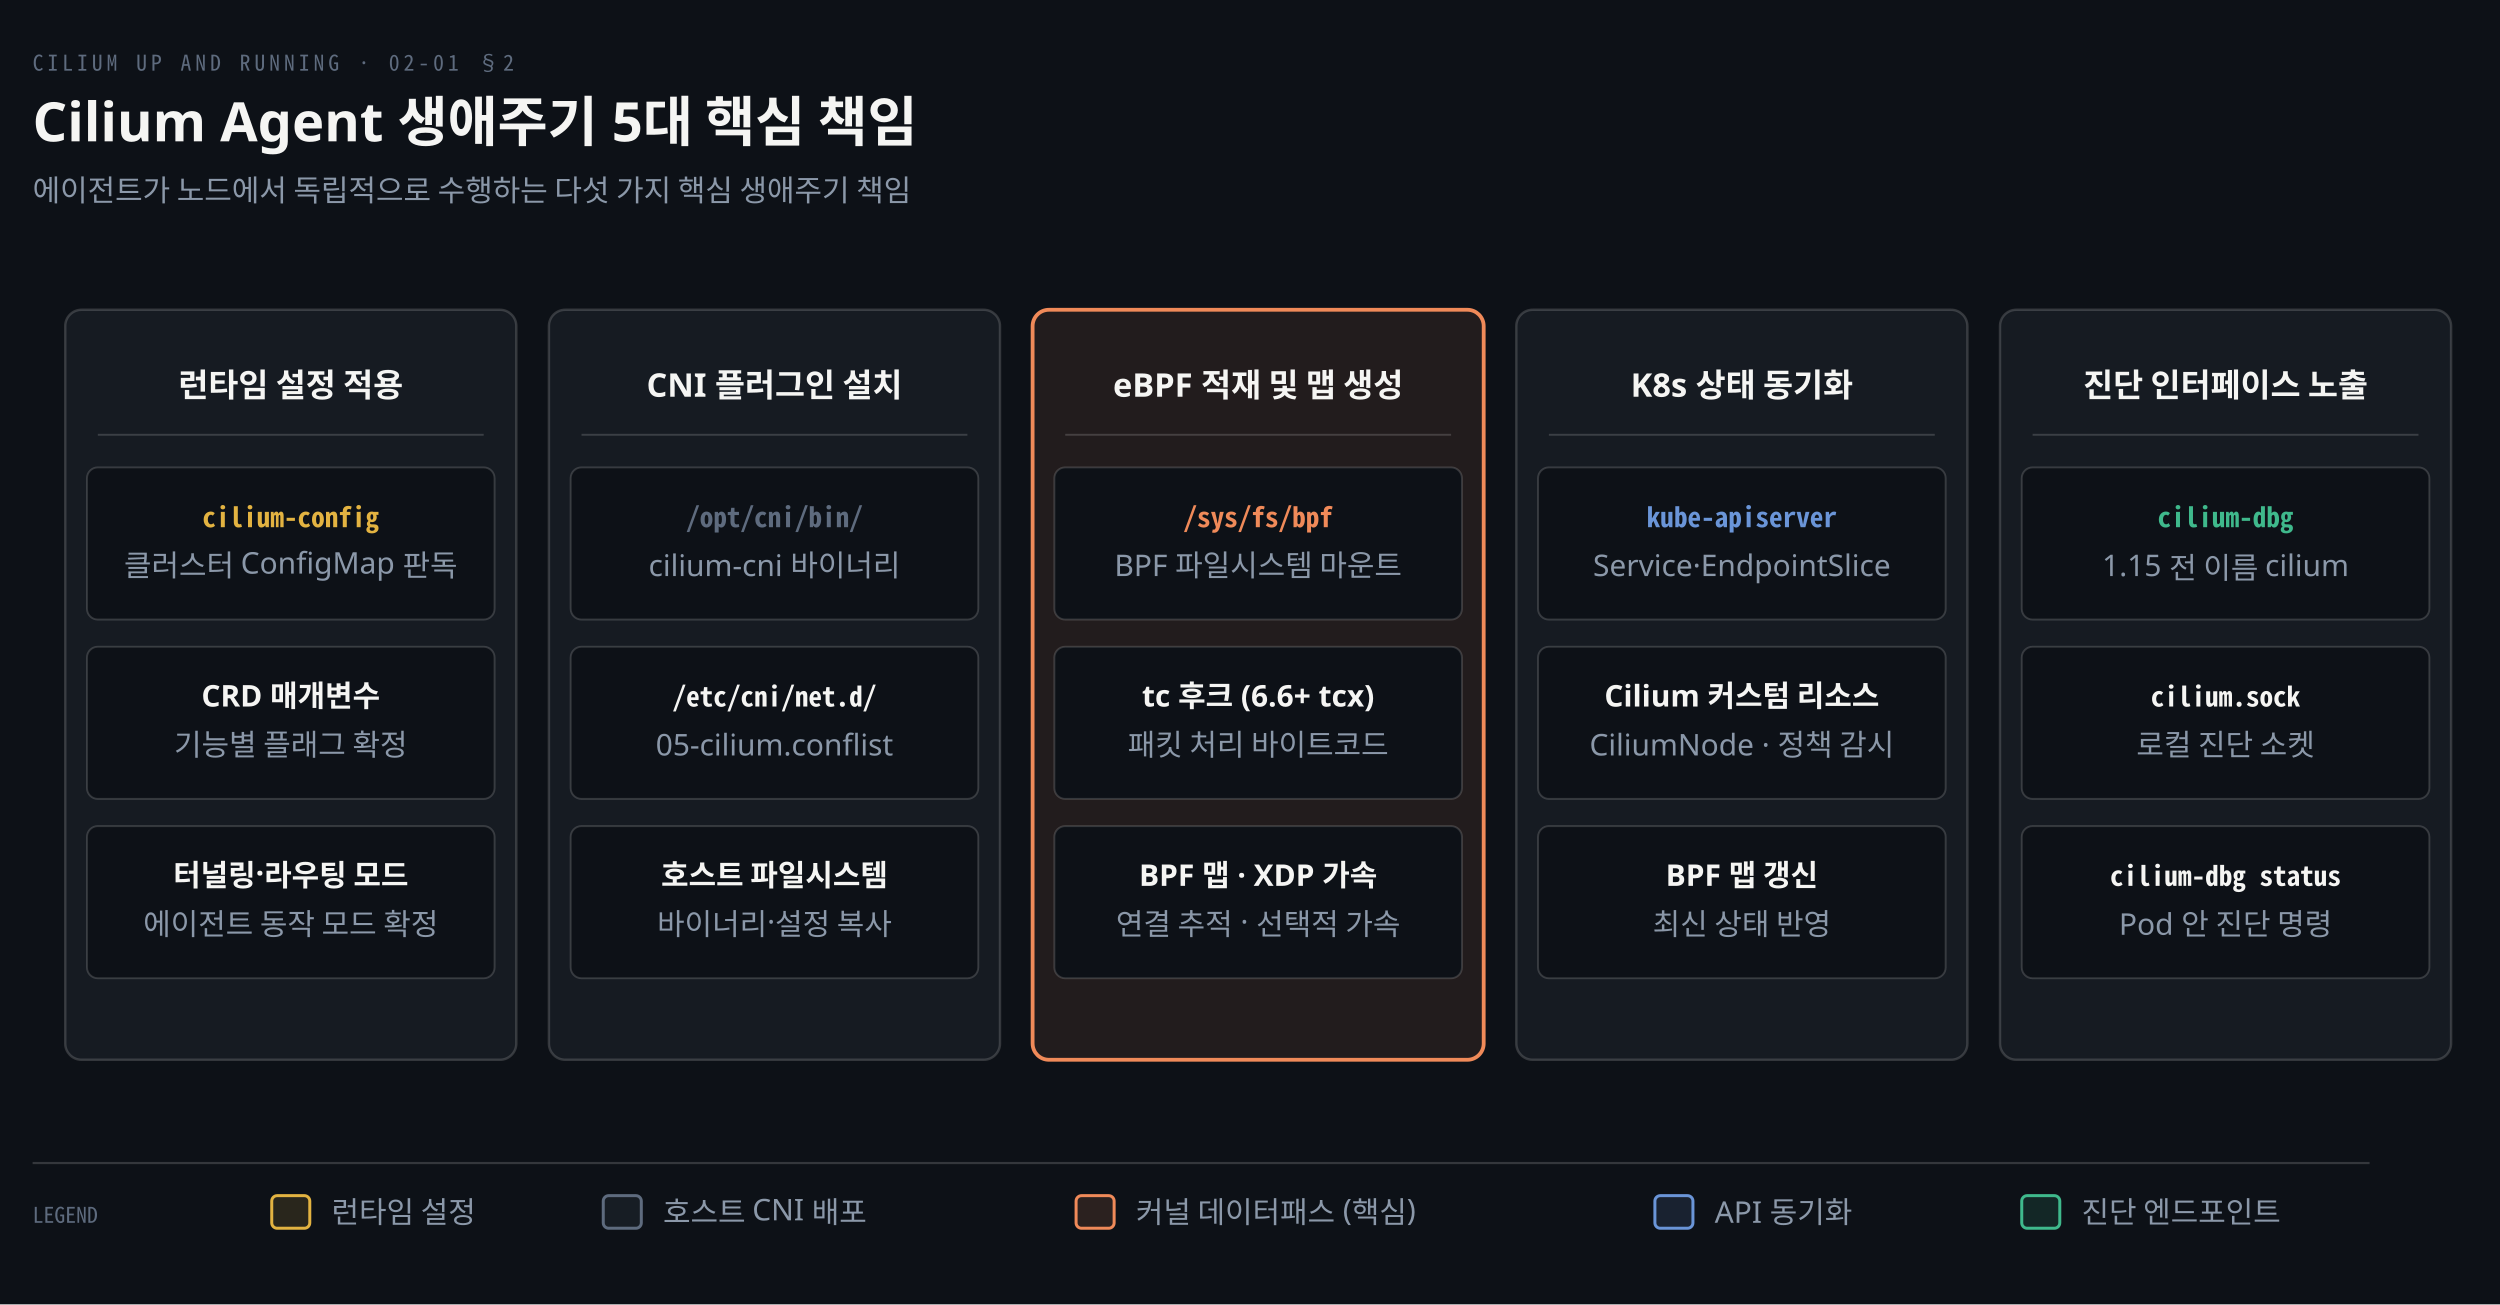
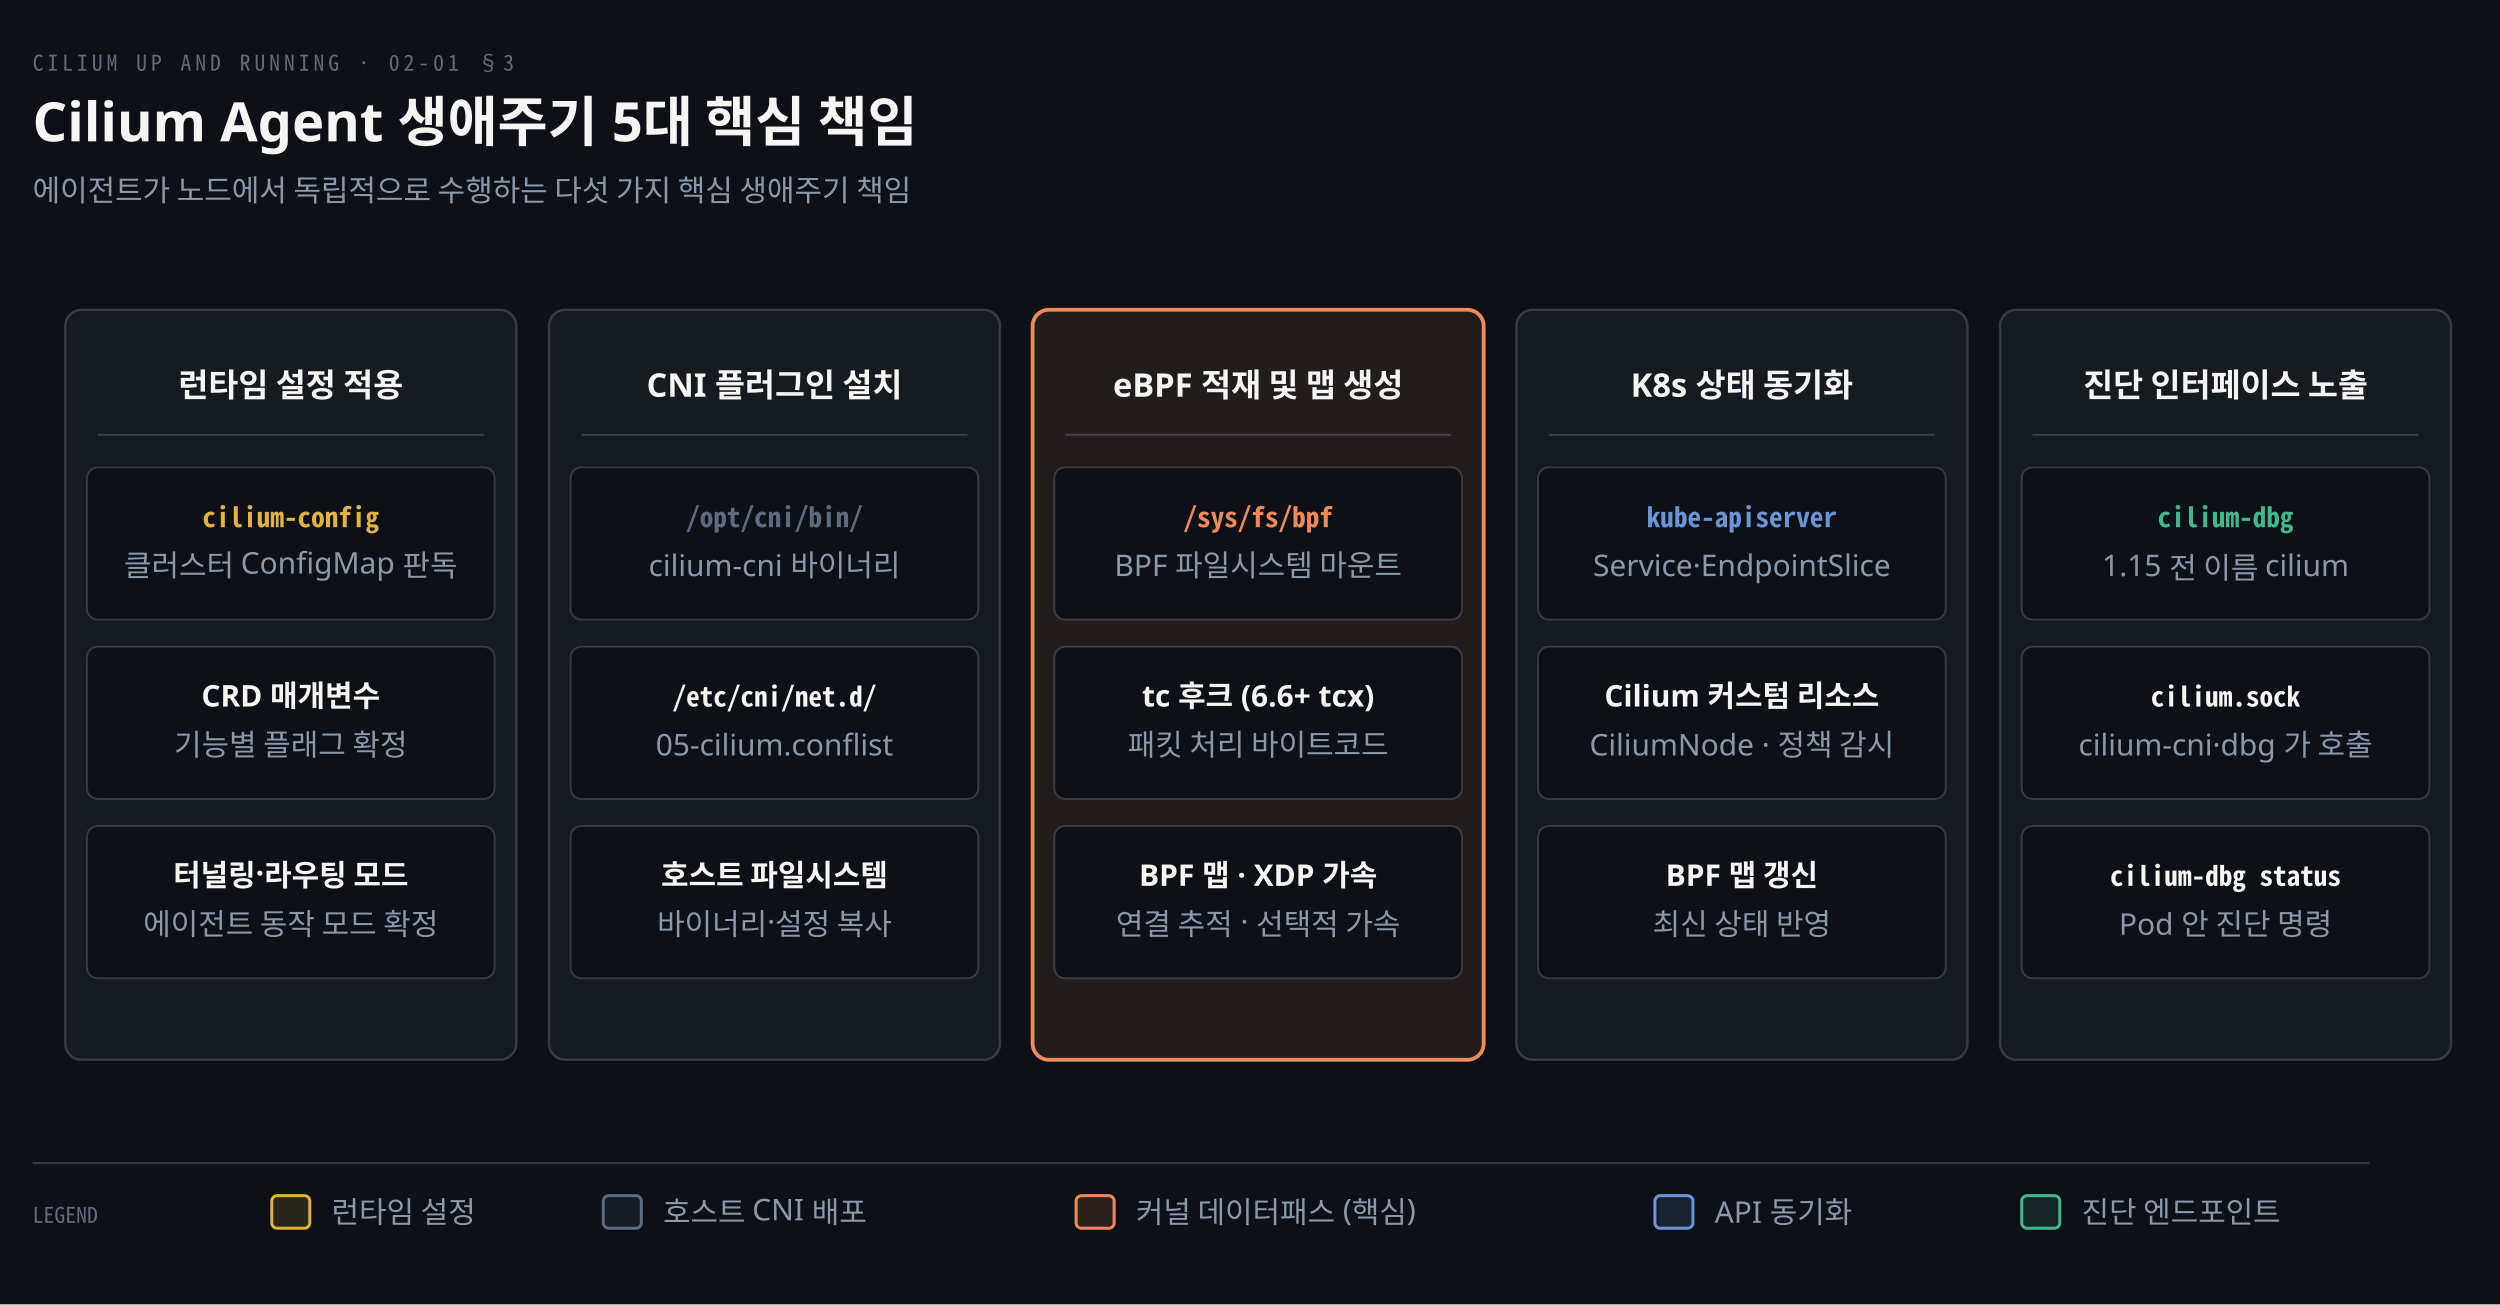
<svg xmlns="http://www.w3.org/2000/svg" viewBox="0 0 920 480" width="100%" role="img" aria-labelledby="dt dd">
  <defs>
    <marker id="ar" viewBox="0 0 8 8" refX="7" refY="4" markerWidth="6.5" markerHeight="6.5" orient="auto">
      <path d="M0 0 L8 4 L0 8 z" fill="#8B98A9" />
    </marker>
    <marker id="ok" viewBox="0 0 8 8" refX="7" refY="4" markerWidth="6.5" markerHeight="6.5" orient="auto">
      <path d="M0 0 L8 4 L0 8 z" fill="#3FB98C" />
    </marker>
    <marker id="warn" viewBox="0 0 8 8" refX="7" refY="4" markerWidth="6.5" markerHeight="6.5" orient="auto">
      <path d="M0 0 L8 4 L0 8 z" fill="#E3B341" />
    </marker>
    <marker id="bad" viewBox="0 0 8 8" refX="7" refY="4" markerWidth="6.5" markerHeight="6.5" orient="auto">
      <path d="M0 0 L8 4 L0 8 z" fill="#F0616D" />
    </marker>
    <marker id="info" viewBox="0 0 8 8" refX="7" refY="4" markerWidth="6.5" markerHeight="6.5" orient="auto">
      <path d="M0 0 L8 4 L0 8 z" fill="#6A95D8" />
    </marker>
    <marker id="acc" viewBox="0 0 8 8" refX="7" refY="4" markerWidth="6.5" markerHeight="6.5" orient="auto">
      <path d="M0 0 L8 4 L0 8 z" fill="#F08A59" />
    </marker>
    <marker id="soft" viewBox="0 0 8 8" refX="7" refY="4" markerWidth="6.5" markerHeight="6.5" orient="auto">
      <path d="M0 0 L8 4 L0 8 z" fill="#5E6B7E" />
    </marker>
  </defs>
  <rect width="920" height="480" fill="#0D1117" />
-   <text x="12" y="26" font-family="'Geist Mono','Noto Sans Mono CJK KR',monospace" font-size="8" letter-spacing="0.18em" fill="#5E6B7E">CILIUM UP AND RUNNING · 02-01 §2</text>
+   <text x="12" y="26" font-family="'Geist Mono','Noto Sans Mono CJK KR',monospace" font-size="8" letter-spacing="0.18em" fill="#5E6B7E">CILIUM UP AND RUNNING · 02-01 §3</text>
  <text x="12" y="52" font-family="'Geist','Apple SD Gothic Neo','Noto Sans KR','Malgun Gothic',sans-serif" font-size="20" font-weight="600" fill="#F5F5F3">Cilium Agent 생애주기 5대 핵심 책임</text>
  <text x="12" y="74" font-family="'Geist','Apple SD Gothic Neo','Noto Sans KR','Malgun Gothic',sans-serif" font-size="11" fill="#8B98A9">에이전트가 노드에서 독립적으로 수행하는 다섯 가지 핵심 생애주기 책임</text>
  <rect x="24" y="114" width="166" height="276" rx="6" fill="#161B22" stroke="rgba(191,192,192,0.22)" stroke-width="0.9" />
  <text x="107.0" y="146" text-anchor="middle" font-family="'Geist','Apple SD Gothic Neo','Noto Sans KR','Malgun Gothic',sans-serif" font-size="12" font-weight="600" fill="#F5F5F3">런타임 설정 적용</text>
  <line x1="36" y1="160" x2="178" y2="160" stroke="rgba(191,192,192,0.22)" stroke-width="0.7" />
  <rect x="32" y="172" width="150" height="56" rx="4" fill="#0D1117" stroke="rgba(191,192,192,0.22)" stroke-width="0.7" />
  <text x="107.0" y="194" text-anchor="middle" font-family="'Geist Mono','Noto Sans Mono CJK KR',monospace" font-size="10" font-weight="600" fill="#E3B341">cilium-config</text>
  <text x="107.0" y="212" text-anchor="middle" font-family="'Geist','Apple SD Gothic Neo','Noto Sans KR','Malgun Gothic',sans-serif" font-size="11" font-weight="400" fill="#8B98A9">클러스터 ConfigMap 판독</text>
  <rect x="32" y="238" width="150" height="56" rx="4" fill="#0D1117" stroke="rgba(191,192,192,0.22)" stroke-width="0.7" />
  <text x="107.0" y="260" text-anchor="middle" font-family="'Geist','Apple SD Gothic Neo','Noto Sans KR','Malgun Gothic',sans-serif" font-size="11" font-weight="600" fill="#F5F5F3">CRD 매개변수</text>
  <text x="107.0" y="278" text-anchor="middle" font-family="'Geist','Apple SD Gothic Neo','Noto Sans KR','Malgun Gothic',sans-serif" font-size="11" font-weight="400" fill="#8B98A9">기능별 플래그 확정</text>
  <rect x="32" y="304" width="150" height="56" rx="4" fill="#0D1117" stroke="rgba(191,192,192,0.22)" stroke-width="0.7" />
  <text x="107.0" y="326" text-anchor="middle" font-family="'Geist','Apple SD Gothic Neo','Noto Sans KR','Malgun Gothic',sans-serif" font-size="11" font-weight="600" fill="#F5F5F3">터널링·라우팅 모드</text>
  <text x="107.0" y="344" text-anchor="middle" font-family="'Geist','Apple SD Gothic Neo','Noto Sans KR','Malgun Gothic',sans-serif" font-size="11" font-weight="400" fill="#8B98A9">에이전트 동작 모드 확정</text>
  <rect x="202" y="114" width="166" height="276" rx="6" fill="#161B22" stroke="rgba(191,192,192,0.22)" stroke-width="0.9" />
  <text x="285.0" y="146" text-anchor="middle" font-family="'Geist','Apple SD Gothic Neo','Noto Sans KR','Malgun Gothic',sans-serif" font-size="12" font-weight="600" fill="#F5F5F3">CNI 플러그인 설치</text>
  <line x1="214" y1="160" x2="356" y2="160" stroke="rgba(191,192,192,0.22)" stroke-width="0.7" />
  <rect x="210" y="172" width="150" height="56" rx="4" fill="#0D1117" stroke="rgba(191,192,192,0.22)" stroke-width="0.7" />
  <text x="285.0" y="194" text-anchor="middle" font-family="'Geist Mono','Noto Sans Mono CJK KR',monospace" font-size="10" font-weight="600" fill="#5E6B7E">/opt/cni/bin/</text>
  <text x="285.0" y="212" text-anchor="middle" font-family="'Geist','Apple SD Gothic Neo','Noto Sans KR','Malgun Gothic',sans-serif" font-size="11" font-weight="400" fill="#8B98A9">cilium-cni 바이너리</text>
  <rect x="210" y="238" width="150" height="56" rx="4" fill="#0D1117" stroke="rgba(191,192,192,0.22)" stroke-width="0.7" />
  <text x="285.0" y="260" text-anchor="middle" font-family="'Geist Mono','Noto Sans Mono CJK KR',monospace" font-size="10" font-weight="600" fill="#F5F5F3">/etc/cni/net.d/</text>
  <text x="285.0" y="278" text-anchor="middle" font-family="'Geist','Apple SD Gothic Neo','Noto Sans KR','Malgun Gothic',sans-serif" font-size="11" font-weight="400" fill="#8B98A9">05-cilium.conflist</text>
  <rect x="210" y="304" width="150" height="56" rx="4" fill="#0D1117" stroke="rgba(191,192,192,0.22)" stroke-width="0.7" />
  <text x="285.0" y="326" text-anchor="middle" font-family="'Geist','Apple SD Gothic Neo','Noto Sans KR','Malgun Gothic',sans-serif" font-size="11" font-weight="600" fill="#F5F5F3">호스트 파일시스템</text>
  <text x="285.0" y="344" text-anchor="middle" font-family="'Geist','Apple SD Gothic Neo','Noto Sans KR','Malgun Gothic',sans-serif" font-size="11" font-weight="400" fill="#8B98A9">바이너리·설정 복사</text>
  <rect x="380" y="114" width="166" height="276" rx="6" fill="#F08A5918" stroke="#F08A59" stroke-width="1.4" />
  <text x="463.0" y="146" text-anchor="middle" font-family="'Geist','Apple SD Gothic Neo','Noto Sans KR','Malgun Gothic',sans-serif" font-size="12" font-weight="600" fill="#F5F5F3">eBPF 적재 및 맵 생성</text>
  <line x1="392" y1="160" x2="534" y2="160" stroke="rgba(191,192,192,0.22)" stroke-width="0.7" />
  <rect x="388" y="172" width="150" height="56" rx="4" fill="#0D1117" stroke="rgba(191,192,192,0.22)" stroke-width="0.7" />
  <text x="463.0" y="194" text-anchor="middle" font-family="'Geist Mono','Noto Sans Mono CJK KR',monospace" font-size="10" font-weight="600" fill="#F08A59">/sys/fs/bpf</text>
  <text x="463.0" y="212" text-anchor="middle" font-family="'Geist','Apple SD Gothic Neo','Noto Sans KR','Malgun Gothic',sans-serif" font-size="11" font-weight="400" fill="#8B98A9">BPF 파일시스템 마운트</text>
  <rect x="388" y="238" width="150" height="56" rx="4" fill="#0D1117" stroke="rgba(191,192,192,0.22)" stroke-width="0.7" />
  <text x="463.0" y="260" text-anchor="middle" font-family="'Geist','Apple SD Gothic Neo','Noto Sans KR','Malgun Gothic',sans-serif" font-size="11" font-weight="600" fill="#F5F5F3">tc 후크 (6.6+ tcx)</text>
  <text x="463.0" y="278" text-anchor="middle" font-family="'Geist','Apple SD Gothic Neo','Noto Sans KR','Malgun Gothic',sans-serif" font-size="11" font-weight="400" fill="#8B98A9">패킷 처리 바이트코드</text>
  <rect x="388" y="304" width="150" height="56" rx="4" fill="#0D1117" stroke="rgba(191,192,192,0.22)" stroke-width="0.7" />
  <text x="463.0" y="326" text-anchor="middle" font-family="'Geist','Apple SD Gothic Neo','Noto Sans KR','Malgun Gothic',sans-serif" font-size="11" font-weight="600" fill="#F5F5F3">BPF 맵 · XDP 가속</text>
  <text x="463.0" y="344" text-anchor="middle" font-family="'Geist','Apple SD Gothic Neo','Noto Sans KR','Malgun Gothic',sans-serif" font-size="11" font-weight="400" fill="#8B98A9">연결 추적 · 선택적 가속</text>
  <rect x="558" y="114" width="166" height="276" rx="6" fill="#161B22" stroke="rgba(191,192,192,0.22)" stroke-width="0.9" />
  <text x="641.0" y="146" text-anchor="middle" font-family="'Geist','Apple SD Gothic Neo','Noto Sans KR','Malgun Gothic',sans-serif" font-size="12" font-weight="600" fill="#F5F5F3">K8s 상태 동기화</text>
  <line x1="570" y1="160" x2="712" y2="160" stroke="rgba(191,192,192,0.22)" stroke-width="0.7" />
  <rect x="566" y="172" width="150" height="56" rx="4" fill="#0D1117" stroke="rgba(191,192,192,0.22)" stroke-width="0.7" />
  <text x="641.0" y="194" text-anchor="middle" font-family="'Geist Mono','Noto Sans Mono CJK KR',monospace" font-size="10" font-weight="600" fill="#6A95D8">kube-apiserver</text>
  <text x="641.0" y="212" text-anchor="middle" font-family="'Geist','Apple SD Gothic Neo','Noto Sans KR','Malgun Gothic',sans-serif" font-size="11" font-weight="400" fill="#8B98A9">Service·EndpointSlice</text>
  <rect x="566" y="238" width="150" height="56" rx="4" fill="#0D1117" stroke="rgba(191,192,192,0.22)" stroke-width="0.7" />
  <text x="641.0" y="260" text-anchor="middle" font-family="'Geist','Apple SD Gothic Neo','Noto Sans KR','Malgun Gothic',sans-serif" font-size="11" font-weight="600" fill="#F5F5F3">Cilium 커스텀 리소스</text>
  <text x="641.0" y="278" text-anchor="middle" font-family="'Geist','Apple SD Gothic Neo','Noto Sans KR','Malgun Gothic',sans-serif" font-size="11" font-weight="400" fill="#8B98A9">CiliumNode · 정책 감시</text>
  <rect x="566" y="304" width="150" height="56" rx="4" fill="#0D1117" stroke="rgba(191,192,192,0.22)" stroke-width="0.7" />
  <text x="641.0" y="326" text-anchor="middle" font-family="'Geist','Apple SD Gothic Neo','Noto Sans KR','Malgun Gothic',sans-serif" font-size="11" font-weight="600" fill="#F5F5F3">BPF 맵 갱신</text>
  <text x="641.0" y="344" text-anchor="middle" font-family="'Geist','Apple SD Gothic Neo','Noto Sans KR','Malgun Gothic',sans-serif" font-size="11" font-weight="400" fill="#8B98A9">최신 상태 반영</text>
  <rect x="736" y="114" width="166" height="276" rx="6" fill="#161B22" stroke="rgba(191,192,192,0.22)" stroke-width="0.9" />
  <text x="819.0" y="146" text-anchor="middle" font-family="'Geist','Apple SD Gothic Neo','Noto Sans KR','Malgun Gothic',sans-serif" font-size="12" font-weight="600" fill="#F5F5F3">진단 인터페이스 노출</text>
  <line x1="748" y1="160" x2="890" y2="160" stroke="rgba(191,192,192,0.22)" stroke-width="0.7" />
  <rect x="744" y="172" width="150" height="56" rx="4" fill="#0D1117" stroke="rgba(191,192,192,0.22)" stroke-width="0.7" />
  <text x="819.0" y="194" text-anchor="middle" font-family="'Geist Mono','Noto Sans Mono CJK KR',monospace" font-size="10" font-weight="600" fill="#3FB98C">cilium-dbg</text>
  <text x="819.0" y="212" text-anchor="middle" font-family="'Geist','Apple SD Gothic Neo','Noto Sans KR','Malgun Gothic',sans-serif" font-size="11" font-weight="400" fill="#8B98A9">1.15 전 이름 cilium</text>
  <rect x="744" y="238" width="150" height="56" rx="4" fill="#0D1117" stroke="rgba(191,192,192,0.22)" stroke-width="0.7" />
  <text x="819.0" y="260" text-anchor="middle" font-family="'Geist Mono','Noto Sans Mono CJK KR',monospace" font-size="10" font-weight="600" fill="#F5F5F3">cilium.sock</text>
-   <text x="819.0" y="278" text-anchor="middle" font-family="'Geist','Apple SD Gothic Neo','Noto Sans KR','Malgun Gothic',sans-serif" font-size="11" font-weight="400" fill="#8B98A9">로컬 진단 소켓</text>
+   <text x="819.0" y="278" text-anchor="middle" font-family="'Geist','Apple SD Gothic Neo','Noto Sans KR','Malgun Gothic',sans-serif" font-size="11" font-weight="400" fill="#8B98A9">cilium-cni·dbg 가 호출</text>
  <rect x="744" y="304" width="150" height="56" rx="4" fill="#0D1117" stroke="rgba(191,192,192,0.22)" stroke-width="0.7" />
  <text x="819.0" y="326" text-anchor="middle" font-family="'Geist Mono','Noto Sans Mono CJK KR',monospace" font-size="10" font-weight="600" fill="#F5F5F3">cilium-dbg status</text>
  <text x="819.0" y="344" text-anchor="middle" font-family="'Geist','Apple SD Gothic Neo','Noto Sans KR','Malgun Gothic',sans-serif" font-size="11" font-weight="400" fill="#8B98A9">Pod 안 진단 명령</text>
  <line x1="12" y1="428" x2="872" y2="428" stroke="rgba(191,192,192,0.22)" stroke-width="0.8" />
  <text x="12" y="450" text-anchor="start" font-family="'Geist Mono','Noto Sans Mono CJK KR',monospace" font-size="8" font-weight="400" fill="#5E6B7E">LEGEND</text>
  <rect x="100" y="440" width="14" height="12" rx="2" fill="#E3B34122" stroke="#E3B341" stroke-width="1.1" />
  <text x="122" y="450" text-anchor="start" font-family="'Geist','Apple SD Gothic Neo','Noto Sans KR','Malgun Gothic',sans-serif" font-size="11" font-weight="400" fill="#8B98A9">런타임 설정</text>
  <rect x="222" y="440" width="14" height="12" rx="2" fill="#5E6B7E22" stroke="#5E6B7E" stroke-width="1.1" />
  <text x="244" y="450" text-anchor="start" font-family="'Geist','Apple SD Gothic Neo','Noto Sans KR','Malgun Gothic',sans-serif" font-size="11" font-weight="400" fill="#8B98A9">호스트 CNI 배포</text>
  <rect x="396" y="440" width="14" height="12" rx="2" fill="#F08A5922" stroke="#F08A59" stroke-width="1.1" />
  <text x="418" y="450" text-anchor="start" font-family="'Geist','Apple SD Gothic Neo','Noto Sans KR','Malgun Gothic',sans-serif" font-size="11" font-weight="400" fill="#8B98A9">커널 데이터패스 (핵심)</text>
  <rect x="609" y="440" width="14" height="12" rx="2" fill="#6A95D822" stroke="#6A95D8" stroke-width="1.1" />
  <text x="631" y="450" text-anchor="start" font-family="'Geist','Apple SD Gothic Neo','Noto Sans KR','Malgun Gothic',sans-serif" font-size="11" font-weight="400" fill="#8B98A9">API 동기화</text>
  <rect x="744" y="440" width="14" height="12" rx="2" fill="#3FB98C22" stroke="#3FB98C" stroke-width="1.1" />
  <text x="766" y="450" text-anchor="start" font-family="'Geist','Apple SD Gothic Neo','Noto Sans KR','Malgun Gothic',sans-serif" font-size="11" font-weight="400" fill="#8B98A9">진단 엔드포인트</text>
</svg>
